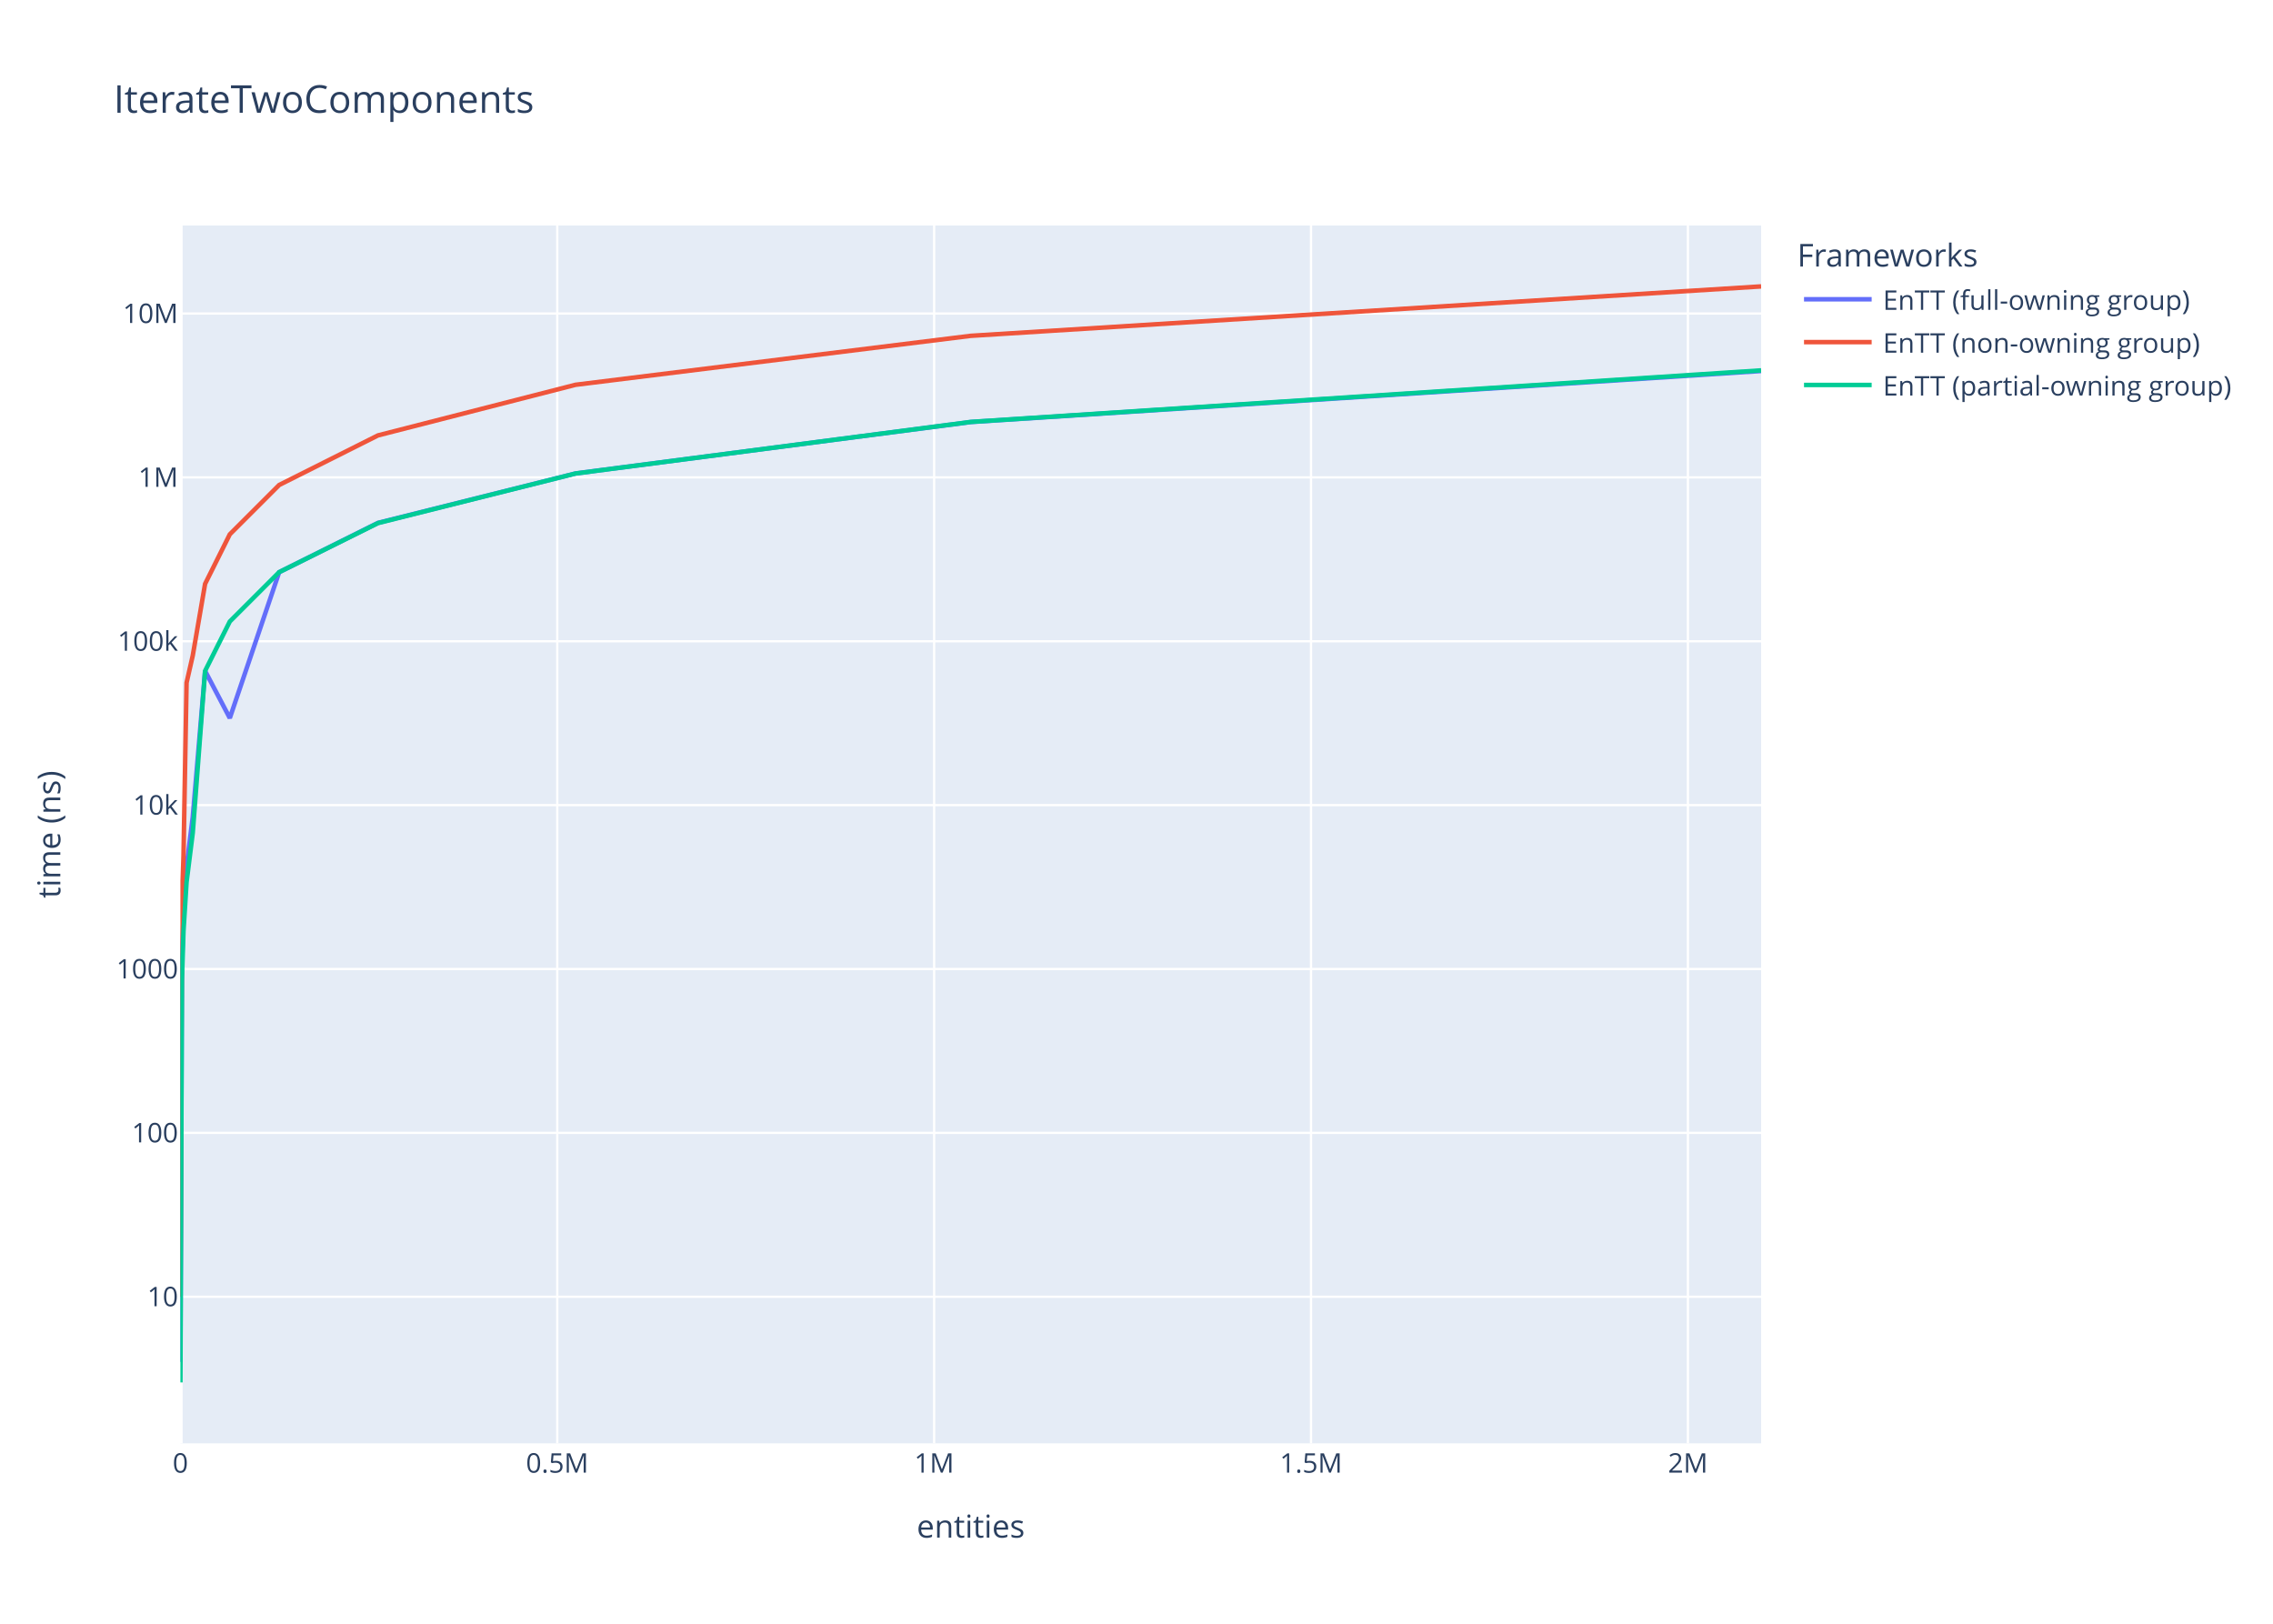
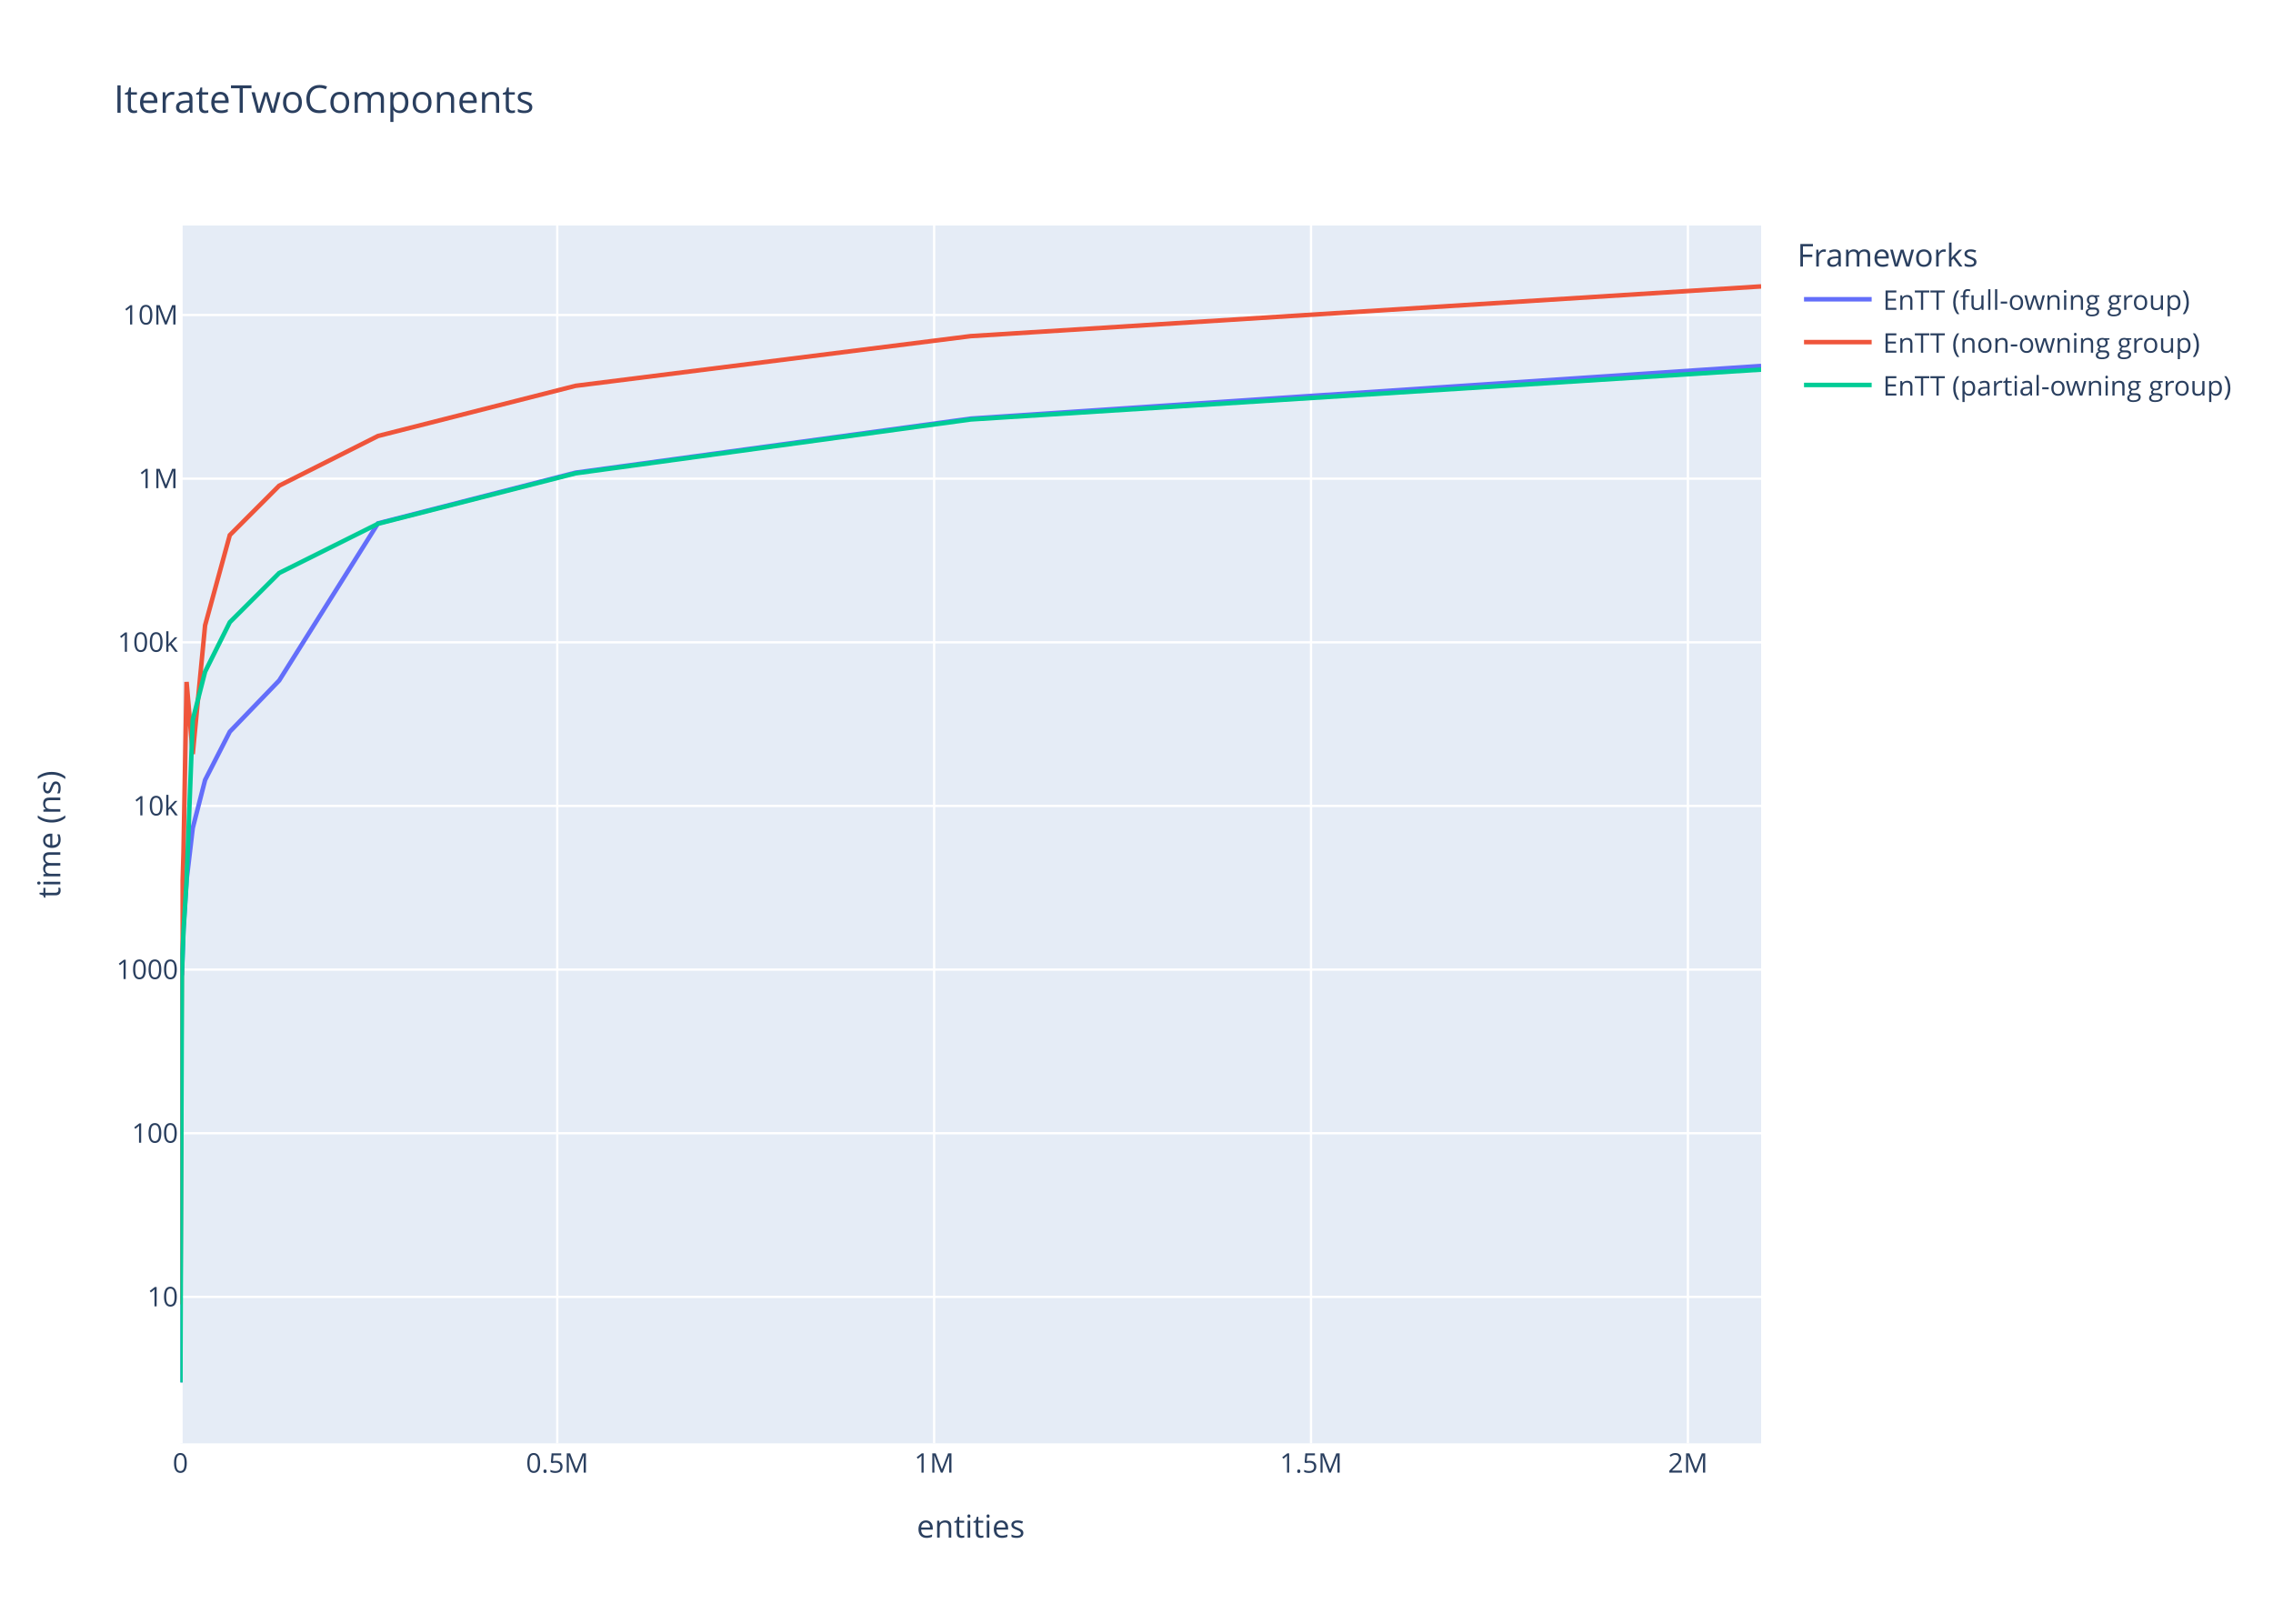
<svg xmlns="http://www.w3.org/2000/svg" class="main-svg" width="1008" height="720" style="" viewBox="0 0 1008 720">
  <rect x="0" y="0" width="1008" height="720" style="fill: rgb(255, 255, 255); fill-opacity: 1;" />
-   <defs id="defs-d50cfa">
+   <defs id="defs-0b8108">
    <g class="clips">
-       <clipPath id="clipd50cfaxyplot" class="plotclip">
+       <clipPath id="clip0b8108xyplot" class="plotclip">
        <rect width="701" height="540" />
      </clipPath>
-       <clipPath class="axesclip" id="clipd50cfax">
+       <clipPath class="axesclip" id="clip0b8108x">
        <rect x="80" y="0" width="701" height="720" />
      </clipPath>
-       <clipPath class="axesclip" id="clipd50cfay">
+       <clipPath class="axesclip" id="clip0b8108y">
        <rect x="0" y="100" width="1008" height="540" />
      </clipPath>
-       <clipPath class="axesclip" id="clipd50cfaxy">
+       <clipPath class="axesclip" id="clip0b8108xy">
        <rect x="80" y="100" width="701" height="540" />
      </clipPath>
    </g>
    <g class="gradients" />
    <g class="patterns" />
  </defs>
  <g class="bglayer">
    <rect class="bg" x="80" y="100" width="701" height="540" style="fill: rgb(229, 236, 246); fill-opacity: 1; stroke-width: 0;" />
  </g>
  <g class="layer-below">
    <g class="imagelayer" />
    <g class="shapelayer" />
  </g>
  <g class="cartesianlayer">
    <g class="subplot xy">
      <g class="layer-subplot">
        <g class="shapelayer" />
        <g class="imagelayer" />
      </g>
      <g class="minor-gridlayer">
        <g class="x" />
        <g class="y" />
      </g>
      <g class="gridlayer">
        <g class="x">
          <path class="xgrid crisp" transform="translate(247.13,0)" d="M0,100v540" style="stroke: rgb(255, 255, 255); stroke-opacity: 1; stroke-width: 1px;" />
          <path class="xgrid crisp" transform="translate(414.26,0)" d="M0,100v540" style="stroke: rgb(255, 255, 255); stroke-opacity: 1; stroke-width: 1px;" />
          <path class="xgrid crisp" transform="translate(581.39,0)" d="M0,100v540" style="stroke: rgb(255, 255, 255); stroke-opacity: 1; stroke-width: 1px;" />
          <path class="xgrid crisp" transform="translate(748.53,0)" d="M0,100v540" style="stroke: rgb(255, 255, 255); stroke-opacity: 1; stroke-width: 1px;" />
        </g>
        <g class="y">
-           <path class="ygrid crisp" transform="translate(0,575.01)" d="M80,0h701" style="stroke: rgb(255, 255, 255); stroke-opacity: 1; stroke-width: 1px;" />
-           <path class="ygrid crisp" transform="translate(0,502.34)" d="M80,0h701" style="stroke: rgb(255, 255, 255); stroke-opacity: 1; stroke-width: 1px;" />
-           <path class="ygrid crisp" transform="translate(0,429.68)" d="M80,0h701" style="stroke: rgb(255, 255, 255); stroke-opacity: 1; stroke-width: 1px;" />
-           <path class="ygrid crisp" transform="translate(0,357.01)" d="M80,0h701" style="stroke: rgb(255, 255, 255); stroke-opacity: 1; stroke-width: 1px;" />
-           <path class="ygrid crisp" transform="translate(0,284.35)" d="M80,0h701" style="stroke: rgb(255, 255, 255); stroke-opacity: 1; stroke-width: 1px;" />
-           <path class="ygrid crisp" transform="translate(0,211.68)" d="M80,0h701" style="stroke: rgb(255, 255, 255); stroke-opacity: 1; stroke-width: 1px;" />
-           <path class="ygrid crisp" transform="translate(0,139.02)" d="M80,0h701" style="stroke: rgb(255, 255, 255); stroke-opacity: 1; stroke-width: 1px;" />
+           <path class="ygrid crisp" transform="translate(0,575.06)" d="M80,0h701" style="stroke: rgb(255, 255, 255); stroke-opacity: 1; stroke-width: 1px;" />
+           <path class="ygrid crisp" transform="translate(0,502.5)" d="M80,0h701" style="stroke: rgb(255, 255, 255); stroke-opacity: 1; stroke-width: 1px;" />
+           <path class="ygrid crisp" transform="translate(0,429.93)" d="M80,0h701" style="stroke: rgb(255, 255, 255); stroke-opacity: 1; stroke-width: 1px;" />
+           <path class="ygrid crisp" transform="translate(0,357.37)" d="M80,0h701" style="stroke: rgb(255, 255, 255); stroke-opacity: 1; stroke-width: 1px;" />
+           <path class="ygrid crisp" transform="translate(0,284.81)" d="M80,0h701" style="stroke: rgb(255, 255, 255); stroke-opacity: 1; stroke-width: 1px;" />
+           <path class="ygrid crisp" transform="translate(0,212.25)" d="M80,0h701" style="stroke: rgb(255, 255, 255); stroke-opacity: 1; stroke-width: 1px;" />
+           <path class="ygrid crisp" transform="translate(0,139.68)" d="M80,0h701" style="stroke: rgb(255, 255, 255); stroke-opacity: 1; stroke-width: 1px;" />
        </g>
      </g>
      <g class="zerolinelayer">
        <path class="xzl zl crisp" transform="translate(80,0)" d="M0,100v540" style="stroke: rgb(255, 255, 255); stroke-opacity: 1; stroke-width: 2px;" />
      </g>
      <path class="xlines-below" />
      <path class="ylines-below" />
      <g class="overlines-below" />
      <g class="xaxislayer-below" />
      <g class="yaxislayer-below" />
      <g class="overaxes-below" />
-       <g class="plot" transform="translate(80,100)" clip-path="url(#clipd50cfaxyplot)">
+       <g class="plot" transform="translate(80,100)" clip-path="url(#clip0b8108xyplot)">
        <g class="scatterlayer mlayer">
-           <g class="trace scatter trace3d6d93" style="stroke-miterlimit: 2; opacity: 1;">
+           <g class="trace scatter trace64af6b" style="stroke-miterlimit: 2; opacity: 1;">
            <g class="fills" />
            <g class="errorbars" />
            <g class="lines">
-               <path class="js-line" d="M0,503.92L0.68,327.6L1.37,305.89L2.74,284.12L5.48,262.28L10.95,197.5L21.91,218.41L43.81,153.71L87.63,131.84L175.25,109.93L350.5,87.14L701,64.51" style="vector-effect: non-scaling-stroke; fill: none; stroke: rgb(99, 110, 250); stroke-opacity: 1; stroke-width: 2px; opacity: 1;" />
+               <path class="js-line" d="M0,513L0.17,328.34L0.68,332.39L1.37,311.74L2.74,290.29L5.48,267.17L10.95,245.87L21.91,224.45L43.81,201.74L87.63,132.06L175.25,109.58L350.5,85.61L701,62.27" style="vector-effect: non-scaling-stroke; fill: none; stroke: rgb(99, 110, 250); stroke-opacity: 1; stroke-width: 2px; opacity: 1;" />
            </g>
            <g class="points" />
            <g class="text" />
          </g>
-           <g class="trace scatter trace080d16" style="stroke-miterlimit: 2; opacity: 1;">
+           <g class="trace scatter traceceac77" style="stroke-miterlimit: 2; opacity: 1;">
            <g class="fills" />
            <g class="errorbars" />
            <g class="lines">
-               <path class="js-line" d="M0,475.01L0.68,300.12L1.37,279.66L2.74,202.72L5.48,190.7L10.95,158.9L21.91,136.93L43.81,115.05L87.63,93.06L175.25,70.62L350.5,48.91L701,27" style="vector-effect: non-scaling-stroke; fill: none; stroke: rgb(239, 85, 59); stroke-opacity: 1; stroke-width: 2px; opacity: 1;" />
+               <path class="js-line" d="M0,478.38L0.68,301.29L1.37,278.09L2.74,202.38L5.48,234.36L10.95,177.29L21.91,137.28L43.81,115.37L87.63,93.33L175.25,71.08L350.5,49.04L701,27" style="vector-effect: non-scaling-stroke; fill: none; stroke: rgb(239, 85, 59); stroke-opacity: 1; stroke-width: 2px; opacity: 1;" />
            </g>
            <g class="points" />
            <g class="text" />
          </g>
-           <g class="trace scatter trace272108" style="stroke-miterlimit: 2; opacity: 1;">
+           <g class="trace scatter traceed9ed2" style="stroke-miterlimit: 2; opacity: 1;">
            <g class="fills" />
            <g class="errorbars" />
            <g class="lines">
-               <path class="js-line" d="M0,513L0.68,334.73L1.37,312.91L2.74,291.12L5.48,269.29L10.95,197.5L21.91,175.59L43.81,153.7L87.63,131.95L175.25,109.96L350.5,87.09L701,64.23" style="vector-effect: non-scaling-stroke; fill: none; stroke: rgb(0, 204, 150); stroke-opacity: 1; stroke-width: 2px; opacity: 1;" />
+               <path class="js-line" d="M0,513L0.68,331.42L1.37,312.9L2.74,290.77L5.48,219.17L10.95,197.85L21.91,175.92L43.81,154.09L87.63,132.24L175.25,109.88L350.5,85.99L701,63.89" style="vector-effect: non-scaling-stroke; fill: none; stroke: rgb(0, 204, 150); stroke-opacity: 1; stroke-width: 2px; opacity: 1;" />
            </g>
            <g class="points" />
            <g class="text" />
          </g>
        </g>
      </g>
      <g class="overplot" />
      <path class="xlines-above crisp" d="M0,0" style="fill: none;" />
      <path class="ylines-above crisp" d="M0,0" style="fill: none;" />
      <g class="overlines-above" />
      <g class="xaxislayer-above">
        <g class="xtick">
          <text text-anchor="middle" x="0" y="653" transform="translate(80,0)" style="font-family: 'Open Sans', verdana, arial, sans-serif; font-size: 12px; fill: rgb(42, 63, 95); fill-opacity: 1; white-space: pre; opacity: 1;">0</text>
        </g>
        <g class="xtick">
          <text text-anchor="middle" x="0" y="653" style="font-family: 'Open Sans', verdana, arial, sans-serif; font-size: 12px; fill: rgb(42, 63, 95); fill-opacity: 1; white-space: pre; opacity: 1;" transform="translate(247.13,0)">0.5M</text>
        </g>
        <g class="xtick">
          <text text-anchor="middle" x="0" y="653" style="font-family: 'Open Sans', verdana, arial, sans-serif; font-size: 12px; fill: rgb(42, 63, 95); fill-opacity: 1; white-space: pre; opacity: 1;" transform="translate(414.26,0)">1M</text>
        </g>
        <g class="xtick">
          <text text-anchor="middle" x="0" y="653" style="font-family: 'Open Sans', verdana, arial, sans-serif; font-size: 12px; fill: rgb(42, 63, 95); fill-opacity: 1; white-space: pre; opacity: 1;" transform="translate(581.39,0)">1.5M</text>
        </g>
        <g class="xtick">
          <text text-anchor="middle" x="0" y="653" style="font-family: 'Open Sans', verdana, arial, sans-serif; font-size: 12px; fill: rgb(42, 63, 95); fill-opacity: 1; white-space: pre; opacity: 1;" transform="translate(748.53,0)">2M</text>
        </g>
      </g>
      <g class="yaxislayer-above">
        <g class="ytick">
-           <text text-anchor="end" x="79" y="4.2" transform="translate(0,575.01)" style="font-family: 'Open Sans', verdana, arial, sans-serif; font-size: 12px; fill: rgb(42, 63, 95); fill-opacity: 1; white-space: pre; opacity: 1;">10</text>
-         </g>
-         <g class="ytick">
-           <text text-anchor="end" x="79" y="4.2" style="font-family: 'Open Sans', verdana, arial, sans-serif; font-size: 12px; fill: rgb(42, 63, 95); fill-opacity: 1; white-space: pre; opacity: 1;" transform="translate(0,502.34)">100</text>
-         </g>
-         <g class="ytick">
-           <text text-anchor="end" x="79" y="4.2" style="font-family: 'Open Sans', verdana, arial, sans-serif; font-size: 12px; fill: rgb(42, 63, 95); fill-opacity: 1; white-space: pre; opacity: 1;" transform="translate(0,429.68)">1000</text>
-         </g>
-         <g class="ytick">
-           <text text-anchor="end" x="79" y="4.2" style="font-family: 'Open Sans', verdana, arial, sans-serif; font-size: 12px; fill: rgb(42, 63, 95); fill-opacity: 1; white-space: pre; opacity: 1;" transform="translate(0,357.01)">10k</text>
-         </g>
-         <g class="ytick">
-           <text text-anchor="end" x="79" y="4.2" style="font-family: 'Open Sans', verdana, arial, sans-serif; font-size: 12px; fill: rgb(42, 63, 95); fill-opacity: 1; white-space: pre; opacity: 1;" transform="translate(0,284.35)">100k</text>
-         </g>
-         <g class="ytick">
-           <text text-anchor="end" x="79" y="4.2" style="font-family: 'Open Sans', verdana, arial, sans-serif; font-size: 12px; fill: rgb(42, 63, 95); fill-opacity: 1; white-space: pre; opacity: 1;" transform="translate(0,211.68)">1M</text>
-         </g>
-         <g class="ytick">
-           <text text-anchor="end" x="79" y="4.2" style="font-family: 'Open Sans', verdana, arial, sans-serif; font-size: 12px; fill: rgb(42, 63, 95); fill-opacity: 1; white-space: pre; opacity: 1;" transform="translate(0,139.02)">10M</text>
+           <text text-anchor="end" x="79" y="4.2" transform="translate(0,575.06)" style="font-family: 'Open Sans', verdana, arial, sans-serif; font-size: 12px; fill: rgb(42, 63, 95); fill-opacity: 1; white-space: pre; opacity: 1;">10</text>
+         </g>
+         <g class="ytick">
+           <text text-anchor="end" x="79" y="4.2" style="font-family: 'Open Sans', verdana, arial, sans-serif; font-size: 12px; fill: rgb(42, 63, 95); fill-opacity: 1; white-space: pre; opacity: 1;" transform="translate(0,502.5)">100</text>
+         </g>
+         <g class="ytick">
+           <text text-anchor="end" x="79" y="4.2" style="font-family: 'Open Sans', verdana, arial, sans-serif; font-size: 12px; fill: rgb(42, 63, 95); fill-opacity: 1; white-space: pre; opacity: 1;" transform="translate(0,429.93)">1000</text>
+         </g>
+         <g class="ytick">
+           <text text-anchor="end" x="79" y="4.2" style="font-family: 'Open Sans', verdana, arial, sans-serif; font-size: 12px; fill: rgb(42, 63, 95); fill-opacity: 1; white-space: pre; opacity: 1;" transform="translate(0,357.37)">10k</text>
+         </g>
+         <g class="ytick">
+           <text text-anchor="end" x="79" y="4.2" style="font-family: 'Open Sans', verdana, arial, sans-serif; font-size: 12px; fill: rgb(42, 63, 95); fill-opacity: 1; white-space: pre; opacity: 1;" transform="translate(0,284.81)">100k</text>
+         </g>
+         <g class="ytick">
+           <text text-anchor="end" x="79" y="4.2" style="font-family: 'Open Sans', verdana, arial, sans-serif; font-size: 12px; fill: rgb(42, 63, 95); fill-opacity: 1; white-space: pre; opacity: 1;" transform="translate(0,212.25)">1M</text>
+         </g>
+         <g class="ytick">
+           <text text-anchor="end" x="79" y="4.2" style="font-family: 'Open Sans', verdana, arial, sans-serif; font-size: 12px; fill: rgb(42, 63, 95); fill-opacity: 1; white-space: pre; opacity: 1;" transform="translate(0,139.68)">10M</text>
        </g>
      </g>
      <g class="overaxes-above" />
    </g>
  </g>
  <g class="polarlayer" />
  <g class="smithlayer" />
  <g class="ternarylayer" />
  <g class="geolayer" />
  <g class="funnelarealayer" />
  <g class="pielayer" />
  <g class="iciclelayer" />
  <g class="treemaplayer" />
  <g class="sunburstlayer" />
  <g class="glimages" />
-   <defs id="topdefs-d50cfa">
+   <defs id="topdefs-0b8108">
    <g class="clips" />
-     <clipPath id="legendd50cfa">
+     <clipPath id="legend0b8108">
      <rect width="201" height="86" x="0" y="0" />
    </clipPath>
  </defs>
  <g class="layer-above">
    <g class="imagelayer" />
    <g class="shapelayer" />
  </g>
  <g class="infolayer">
    <g class="legend" pointer-events="all" transform="translate(795.02,100)">
      <rect class="bg" shape-rendering="crispEdges" style="stroke: rgb(68, 68, 68); stroke-opacity: 1; fill: rgb(255, 255, 255); fill-opacity: 1; stroke-width: 0px;" width="201" height="86" x="0" y="0" />
-       <g class="scrollbox" transform="" clip-path="url(#legendd50cfa)">
+       <g class="scrollbox" transform="" clip-path="url(#legend0b8108)">
        <text class="legendtitletext" text-anchor="start" x="2" y="18.2" style="font-family: 'Open Sans', verdana, arial, sans-serif; font-size: 14px; fill: rgb(42, 63, 95); fill-opacity: 1; white-space: pre;">Frameworks</text>
        <g class="groups" transform="">
          <g class="traces" transform="translate(0,32.7)" style="opacity: 1;">
            <text class="legendtext" text-anchor="start" x="40" y="4.68" style="font-family: 'Open Sans', verdana, arial, sans-serif; font-size: 12px; fill: rgb(42, 63, 95); fill-opacity: 1; white-space: pre;">EnTT (full-owning group)</text>
            <g class="layers" style="opacity: 1;">
              <g class="legendfill" />
              <g class="legendlines">
                <path class="js-line" d="M5,0h30" style="fill: none; stroke: rgb(99, 110, 250); stroke-opacity: 1; stroke-width: 2px;" />
              </g>
              <g class="legendsymbols">
                <g class="legendpoints" />
              </g>
            </g>
            <rect class="legendtoggle" x="0" y="-9.5" width="195.234" height="19" style="fill: rgb(0, 0, 0); fill-opacity: 0;" />
          </g>
        </g>
        <g class="groups" transform="">
          <g class="traces" transform="translate(0,51.7)" style="opacity: 1;">
            <text class="legendtext" text-anchor="start" x="40" y="4.68" style="font-family: 'Open Sans', verdana, arial, sans-serif; font-size: 12px; fill: rgb(42, 63, 95); fill-opacity: 1; white-space: pre;">EnTT (non-owning group)</text>
            <g class="layers" style="opacity: 1;">
              <g class="legendfill" />
              <g class="legendlines">
                <path class="js-line" d="M5,0h30" style="fill: none; stroke: rgb(239, 85, 59); stroke-opacity: 1; stroke-width: 2px;" />
              </g>
              <g class="legendsymbols">
                <g class="legendpoints" />
              </g>
            </g>
            <rect class="legendtoggle" x="0" y="-9.5" width="195.234" height="19" style="fill: rgb(0, 0, 0); fill-opacity: 0;" />
          </g>
        </g>
        <g class="groups" transform="">
          <g class="traces" transform="translate(0,70.7)" style="opacity: 1;">
            <text class="legendtext" text-anchor="start" x="40" y="4.68" style="font-family: 'Open Sans', verdana, arial, sans-serif; font-size: 12px; fill: rgb(42, 63, 95); fill-opacity: 1; white-space: pre;">EnTT (partial-owning group)</text>
            <g class="layers" style="opacity: 1;">
              <g class="legendfill" />
              <g class="legendlines">
                <path class="js-line" d="M5,0h30" style="fill: none; stroke: rgb(0, 204, 150); stroke-opacity: 1; stroke-width: 2px;" />
              </g>
              <g class="legendsymbols">
                <g class="legendpoints" />
              </g>
            </g>
            <rect class="legendtoggle" x="0" y="-9.5" width="195.234" height="19" style="fill: rgb(0, 0, 0); fill-opacity: 0;" />
          </g>
        </g>
      </g>
      <rect class="scrollbar" rx="20" ry="3" width="0" height="0" style="fill: rgb(128, 139, 164); fill-opacity: 1;" x="0" y="0" />
    </g>
    <g class="g-gtitle">
      <text class="gtitle" x="50.4" y="50" text-anchor="start" dy="0em" style="font-family: 'Open Sans', verdana, arial, sans-serif; font-size: 17px; fill: rgb(42, 63, 95); opacity: 1; font-weight: normal; white-space: pre;">IterateTwoComponents</text>
    </g>
    <g class="g-xtitle">
      <text class="xtitle" x="430.5" y="681.8" text-anchor="middle" style="font-family: 'Open Sans', verdana, arial, sans-serif; font-size: 14px; fill: rgb(42, 63, 95); opacity: 1; font-weight: normal; white-space: pre;">entities</text>
    </g>
    <g class="g-ytitle">
      <text class="ytitle" transform="rotate(-90,26.74688,370)" x="26.747" y="370" text-anchor="middle" style="font-family: 'Open Sans', verdana, arial, sans-serif; font-size: 14px; fill: rgb(42, 63, 95); opacity: 1; font-weight: normal; white-space: pre;">time (ns)</text>
    </g>
  </g>
</svg>
